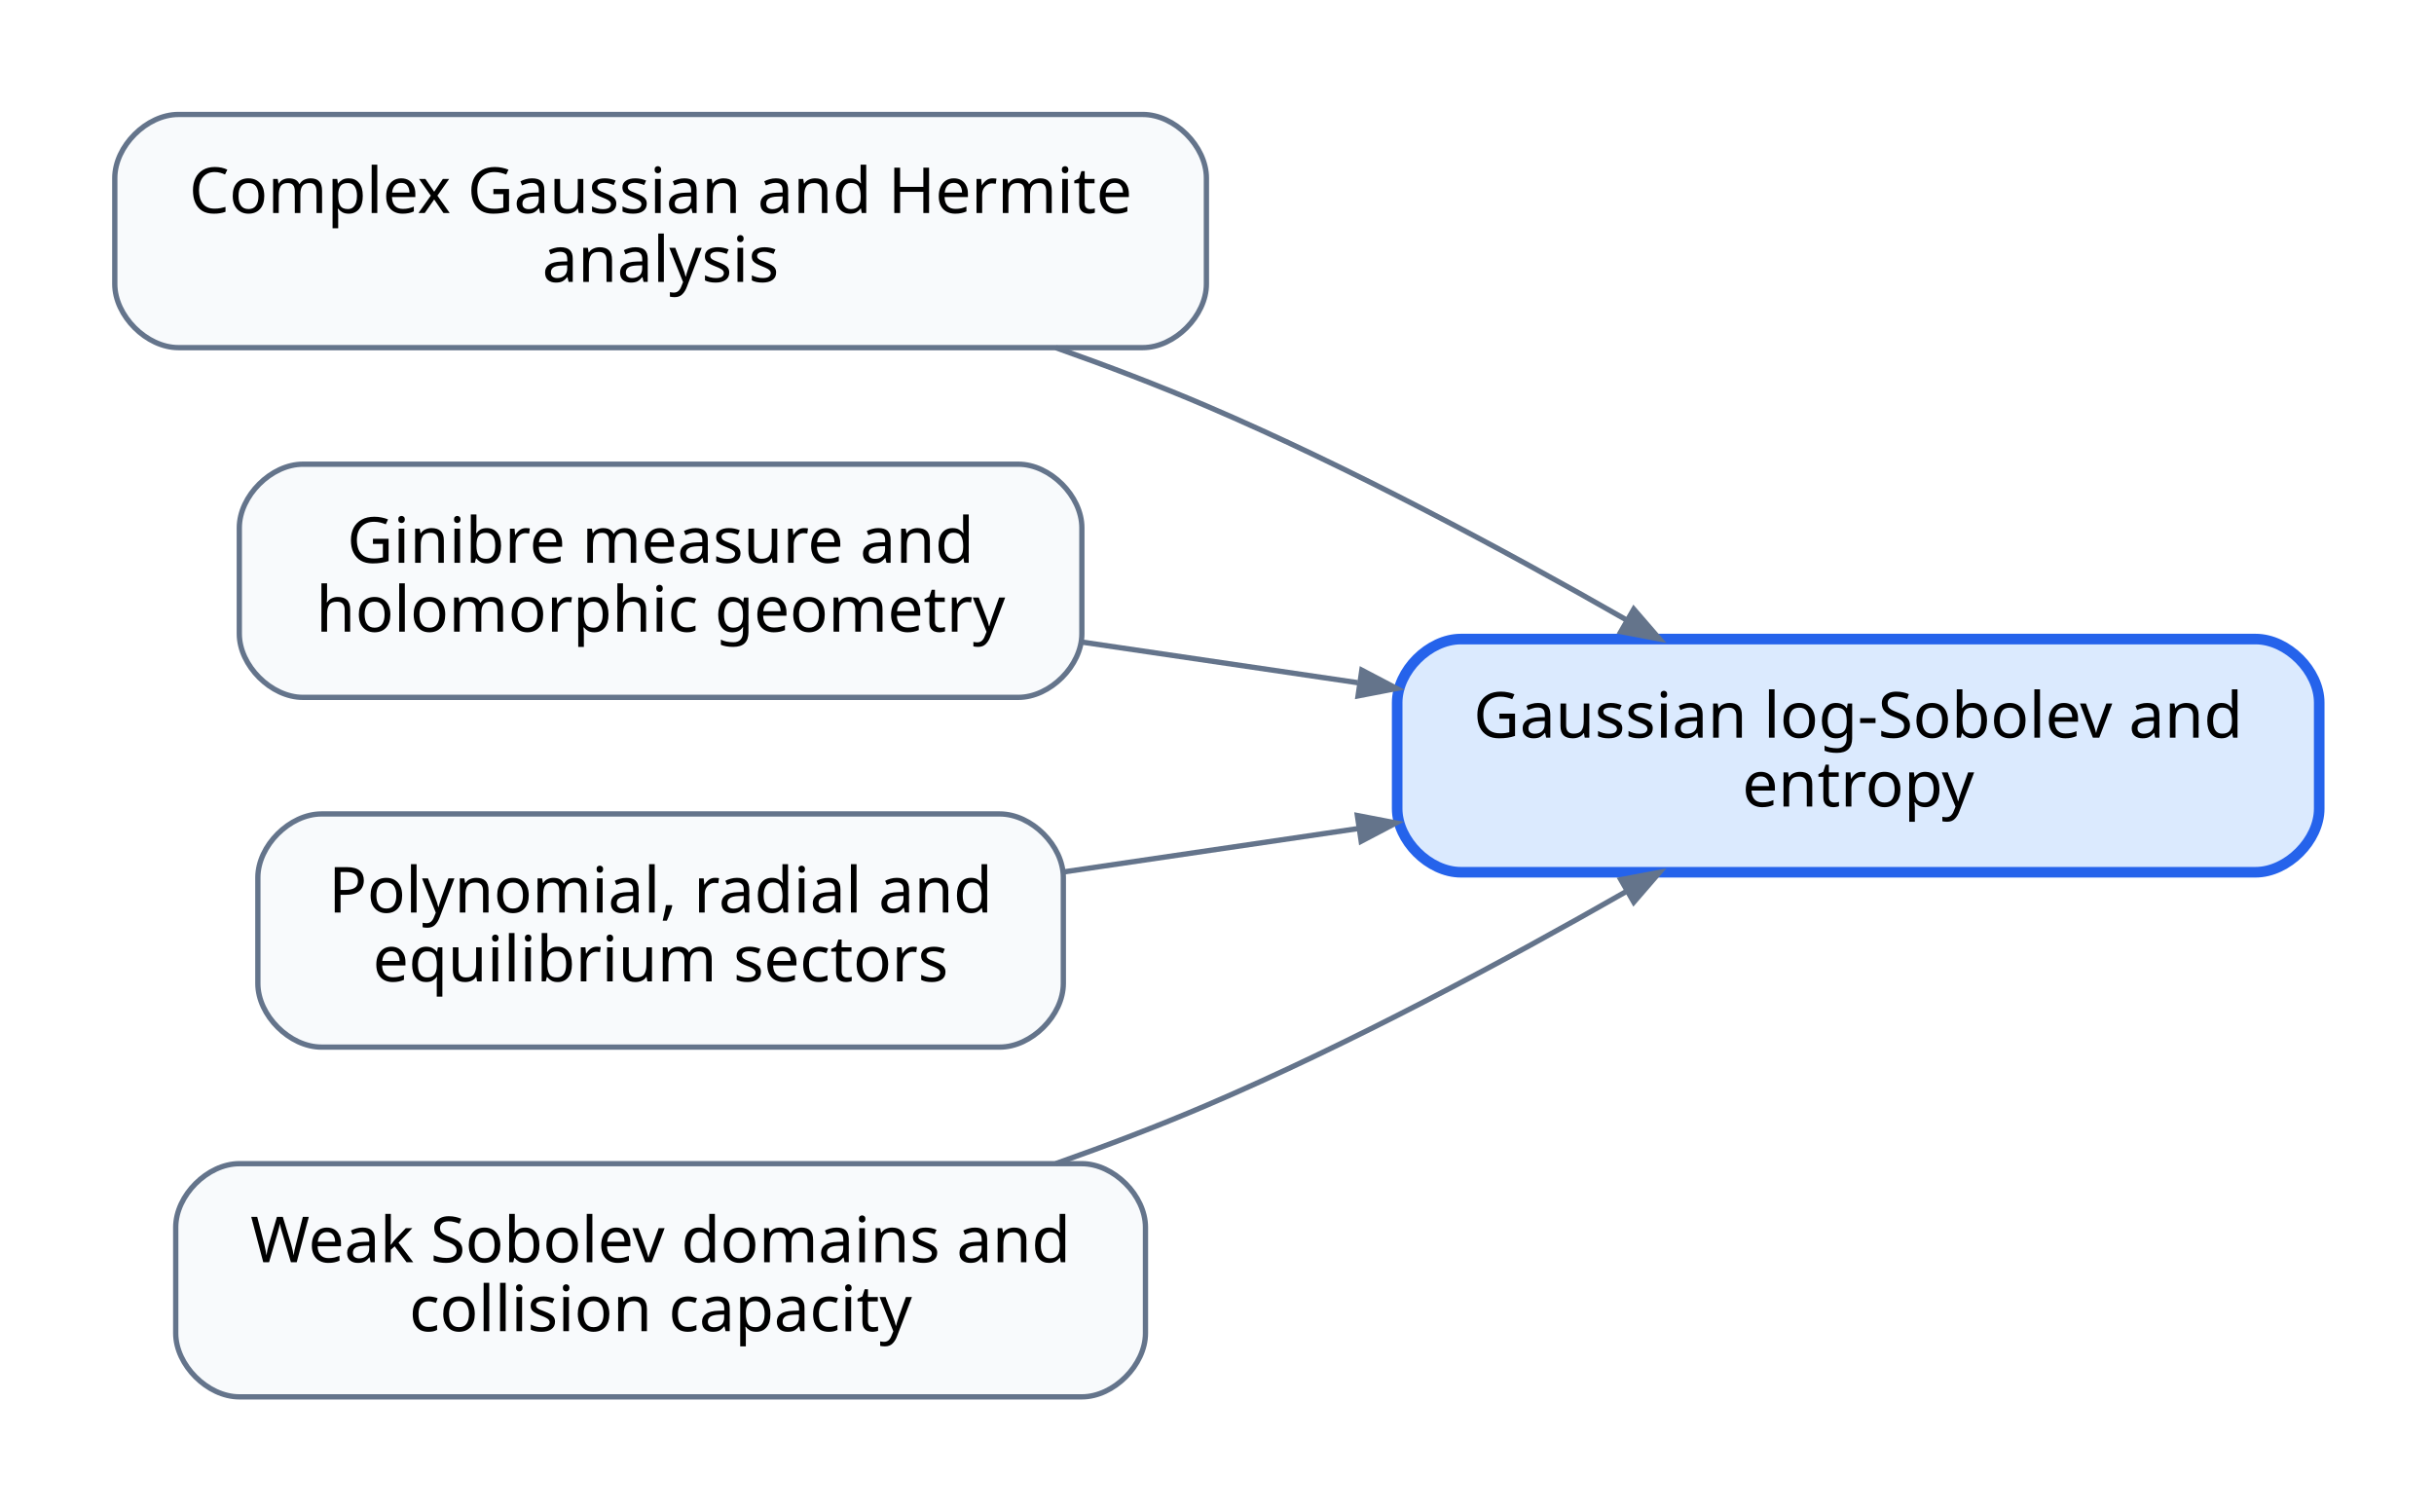
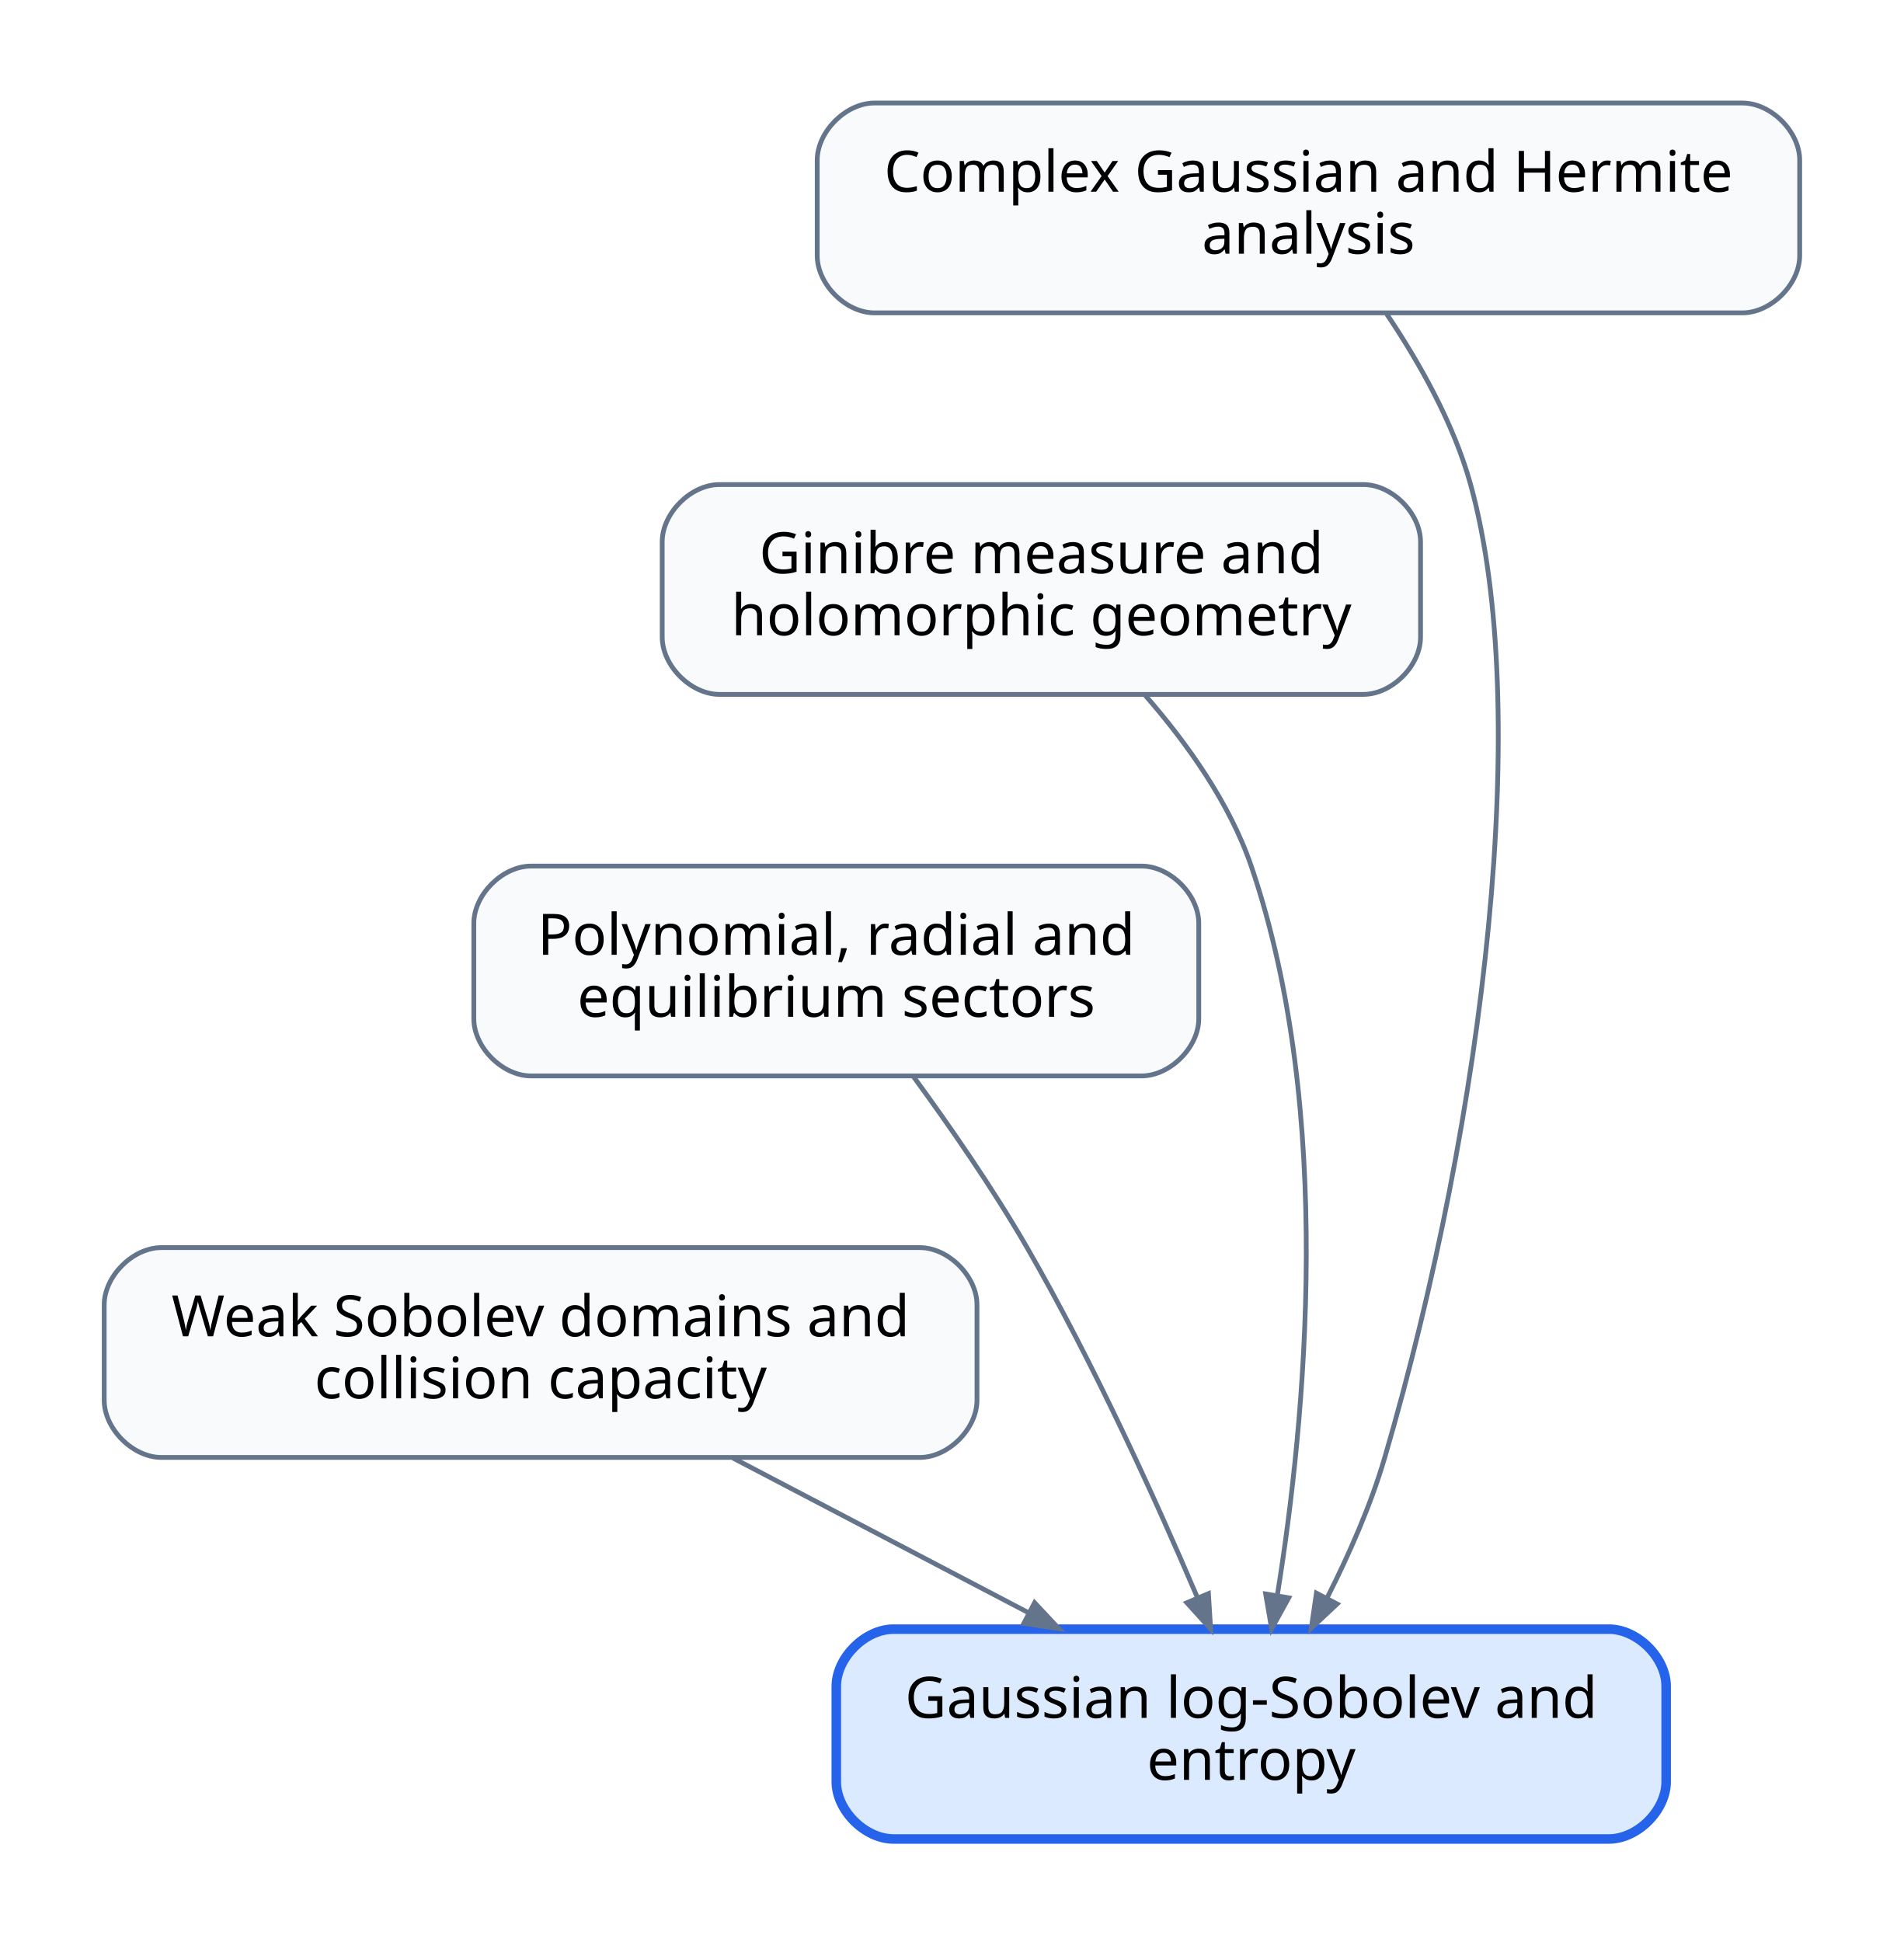
- <svg xmlns="http://www.w3.org/2000/svg" width="459pt" height="285pt" viewBox="0.00 0.00 459.20 285.20">
-   <g id="graph0" class="graph" transform="scale(1 1) rotate(0) translate(21.6 263.6)">
+ <svg xmlns="http://www.w3.org/2000/svg" width="399pt" height="407pt" viewBox="0.00 0.00 398.70 407.20">
+   <g id="graph0" class="graph" transform="scale(1 1) rotate(0) translate(21.6 385.6)">
    <g id="node1" class="node">
-       <path fill="#f8fafc" stroke="#64748b" d="M194,-242C194,-242 12,-242 12,-242 6,-242 0,-236 0,-230 0,-230 0,-210 0,-210 0,-204 6,-198 12,-198 12,-198 194,-198 194,-198 200,-198 206,-204 206,-210 206,-210 206,-230 206,-230 206,-236 200,-242 194,-242" />
-       <text text-anchor="middle" x="103" y="-223.4" font-family="sans-serif" font-size="12.00">Complex Gaussian and Hermite</text>
-       <text text-anchor="middle" x="103" y="-210.4" font-family="sans-serif" font-size="12.00">analysis</text>
+       <path fill="#f8fafc" stroke="#64748b" d="M343.5,-364C343.5,-364 161.5,-364 161.5,-364 155.5,-364 149.5,-358 149.5,-352 149.5,-352 149.5,-332 149.5,-332 149.5,-326 155.5,-320 161.5,-320 161.5,-320 343.5,-320 343.5,-320 349.5,-320 355.5,-326 355.5,-332 355.5,-332 355.5,-352 355.5,-352 355.5,-358 349.5,-364 343.5,-364" />
+       <text text-anchor="middle" x="252.5" y="-345.4" font-family="sans-serif" font-size="12.00">Complex Gaussian and Hermite</text>
+       <text text-anchor="middle" x="252.5" y="-332.4" font-family="sans-serif" font-size="12.00">analysis</text>
+     </g>
+     <g id="node2" class="node">
+       <path fill="#f8fafc" stroke="#64748b" d="M264,-284C264,-284 129,-284 129,-284 123,-284 117,-278 117,-272 117,-272 117,-252 117,-252 117,-246 123,-240 129,-240 129,-240 264,-240 264,-240 270,-240 276,-246 276,-252 276,-252 276,-272 276,-272 276,-278 270,-284 264,-284" />
+       <text text-anchor="middle" x="196.5" y="-265.4" font-family="sans-serif" font-size="12.00">Ginibre measure and</text>
+       <text text-anchor="middle" x="196.5" y="-252.4" font-family="sans-serif" font-size="12.00">holomorphic geometry</text>
    </g>
    <g id="node5" class="node">
-       <path fill="#dbeafe" stroke="#2563eb" stroke-width="2" d="M404,-143C404,-143 254,-143 254,-143 248,-143 242,-137 242,-131 242,-131 242,-111 242,-111 242,-105 248,-99 254,-99 254,-99 404,-99 404,-99 410,-99 416,-105 416,-111 416,-111 416,-131 416,-131 416,-137 410,-143 404,-143" />
-       <text text-anchor="middle" x="329" y="-124.4" font-family="sans-serif" font-size="12.00">Gaussian log-Sobolev and</text>
-       <text text-anchor="middle" x="329" y="-111.4" font-family="sans-serif" font-size="12.00">entropy</text>
+       <path fill="#dbeafe" stroke="#2563eb" stroke-width="2" d="M315.5,-44C315.5,-44 165.5,-44 165.5,-44 159.5,-44 153.5,-38 153.5,-32 153.5,-32 153.5,-12 153.5,-12 153.5,-6 159.5,0 165.5,0 165.5,0 315.5,0 315.5,0 321.5,0 327.5,-6 327.5,-12 327.5,-12 327.5,-32 327.5,-32 327.5,-38 321.5,-44 315.5,-44" />
+       <text text-anchor="middle" x="240.5" y="-25.4" font-family="sans-serif" font-size="12.00">Gaussian log-Sobolev and</text>
+       <text text-anchor="middle" x="240.5" y="-12.4" font-family="sans-serif" font-size="12.00">entropy</text>
    </g>
    <g id="edge1" class="edge">
-       <path fill="none" stroke="#64748b" d="M177.59,-197.98C187.25,-194.57 196.93,-190.88 206,-187 233.12,-175.39 262.21,-159.79 285.19,-146.66" />
-       <polygon fill="#64748b" stroke="#64748b" points="286.65,-148.64 291.5,-143.03 284.21,-144.4 286.65,-148.64" />
+       <path fill="none" stroke="#64748b" d="M268.88,-319.8C275.76,-309.57 282.98,-296.77 286.5,-284 299.42,-237.11 289.6,-152.2 268.5,-80 265.59,-70.04 261.03,-59.69 256.43,-50.59" />
+       <polygon fill="#64748b" stroke="#64748b" points="258.51,-49.28 253.1,-44.21 254.17,-51.55 258.51,-49.28" />
    </g>
-     <g id="node2" class="node">
-       <path fill="#f8fafc" stroke="#64748b" d="M170.5,-176C170.5,-176 35.5,-176 35.5,-176 29.5,-176 23.5,-170 23.5,-164 23.5,-164 23.5,-144 23.5,-144 23.5,-138 29.5,-132 35.5,-132 35.5,-132 170.5,-132 170.5,-132 176.5,-132 182.5,-138 182.5,-144 182.5,-144 182.5,-164 182.5,-164 182.5,-170 176.5,-176 170.5,-176" />
-       <text text-anchor="middle" x="103" y="-157.4" font-family="sans-serif" font-size="12.00">Ginibre measure and</text>
-       <text text-anchor="middle" x="103" y="-144.4" font-family="sans-serif" font-size="12.00">holomorphic geometry</text>
+     <g id="node3" class="node">
+       <path fill="#f8fafc" stroke="#64748b" d="M217.5,-204C217.5,-204 89.5,-204 89.5,-204 83.5,-204 77.5,-198 77.5,-192 77.5,-192 77.5,-172 77.5,-172 77.5,-166 83.5,-160 89.5,-160 89.5,-160 217.5,-160 217.5,-160 223.5,-160 229.5,-166 229.5,-172 229.5,-172 229.5,-192 229.5,-192 229.5,-198 223.5,-204 217.5,-204" />
+       <text text-anchor="middle" x="153.5" y="-185.4" font-family="sans-serif" font-size="12.00">Polynomial, radial and</text>
+       <text text-anchor="middle" x="153.5" y="-172.4" font-family="sans-serif" font-size="12.00">equilibrium sectors</text>
    </g>
    <g id="edge2" class="edge">
-       <path fill="none" stroke="#64748b" d="M182.66,-142.41C199.43,-139.94 217.29,-137.31 234.55,-134.77" />
-       <polygon fill="#64748b" stroke="#64748b" points="235.33,-137.13 241.9,-133.68 234.62,-132.28 235.33,-137.13" />
+       <path fill="none" stroke="#64748b" d="M218.31,-239.76C226.99,-229.82 235.98,-217.25 240.5,-204 258.07,-152.49 251.87,-87.84 246.02,-51.4" />
+       <polygon fill="#64748b" stroke="#64748b" points="248.36,-50.56 244.78,-44.07 243.53,-51.38 248.36,-50.56" />
    </g>
-     <g id="node3" class="node">
-       <path fill="#f8fafc" stroke="#64748b" d="M167,-110C167,-110 39,-110 39,-110 33,-110 27,-104 27,-98 27,-98 27,-78 27,-78 27,-72 33,-66 39,-66 39,-66 167,-66 167,-66 173,-66 179,-72 179,-78 179,-78 179,-98 179,-98 179,-104 173,-110 167,-110" />
-       <text text-anchor="middle" x="103" y="-91.4" font-family="sans-serif" font-size="12.00">Polynomial, radial and</text>
-       <text text-anchor="middle" x="103" y="-78.4" font-family="sans-serif" font-size="12.00">equilibrium sectors</text>
+     <g id="node4" class="node">
+       <path fill="#f8fafc" stroke="#64748b" d="M171,-124C171,-124 12,-124 12,-124 6,-124 0,-118 0,-112 0,-112 0,-92 0,-92 0,-86 6,-80 12,-80 12,-80 171,-80 171,-80 177,-80 183,-86 183,-92 183,-92 183,-112 183,-112 183,-118 177,-124 171,-124" />
+       <text text-anchor="middle" x="91.5" y="-105.4" font-family="sans-serif" font-size="12.00">Weak Sobolev domains and</text>
+       <text text-anchor="middle" x="91.5" y="-92.4" font-family="sans-serif" font-size="12.00">collision capacity</text>
    </g>
    <g id="edge3" class="edge">
-       <path fill="none" stroke="#64748b" d="M179.21,-99.08C196.94,-101.69 216.05,-104.51 234.48,-107.22" />
-       <polygon fill="#64748b" stroke="#64748b" points="234.49,-109.7 241.77,-108.3 235.21,-104.85 234.49,-109.7" />
-     </g>
-     <g id="node4" class="node">
-       <path fill="#f8fafc" stroke="#64748b" d="M182.5,-44C182.5,-44 23.5,-44 23.5,-44 17.5,-44 11.5,-38 11.5,-32 11.5,-32 11.5,-12 11.5,-12 11.5,-6 17.5,0 23.5,0 23.5,0 182.5,0 182.5,0 188.5,0 194.5,-6 194.5,-12 194.5,-12 194.5,-32 194.5,-32 194.5,-38 188.5,-44 182.5,-44" />
-       <text text-anchor="middle" x="103" y="-25.4" font-family="sans-serif" font-size="12.00">Weak Sobolev domains and</text>
-       <text text-anchor="middle" x="103" y="-12.4" font-family="sans-serif" font-size="12.00">collision capacity</text>
+       <path fill="none" stroke="#64748b" d="M169.62,-159.94C177.31,-149.43 186.37,-136.35 193.5,-124 207.32,-100.08 220.35,-71.4 229.17,-50.73" />
+       <polygon fill="#64748b" stroke="#64748b" points="231.53,-51.45 231.99,-44.04 227.01,-49.54 231.53,-51.45" />
    </g>
    <g id="edge4" class="edge">
-       <path fill="none" stroke="#64748b" d="M177.59,-44.02C187.25,-47.43 196.93,-51.12 206,-55 233.12,-66.61 262.21,-82.21 285.19,-95.34" />
-       <polygon fill="#64748b" stroke="#64748b" points="284.21,-97.6 291.5,-98.97 286.65,-93.36 284.21,-97.6" />
+       <path fill="none" stroke="#64748b" d="M131.82,-79.89C150.95,-69.88 173.92,-57.85 193.81,-47.44" />
+       <polygon fill="#64748b" stroke="#64748b" points="195.08,-49.54 200.15,-44.12 192.81,-45.2 195.08,-49.54" />
    </g>
  </g>
</svg>
